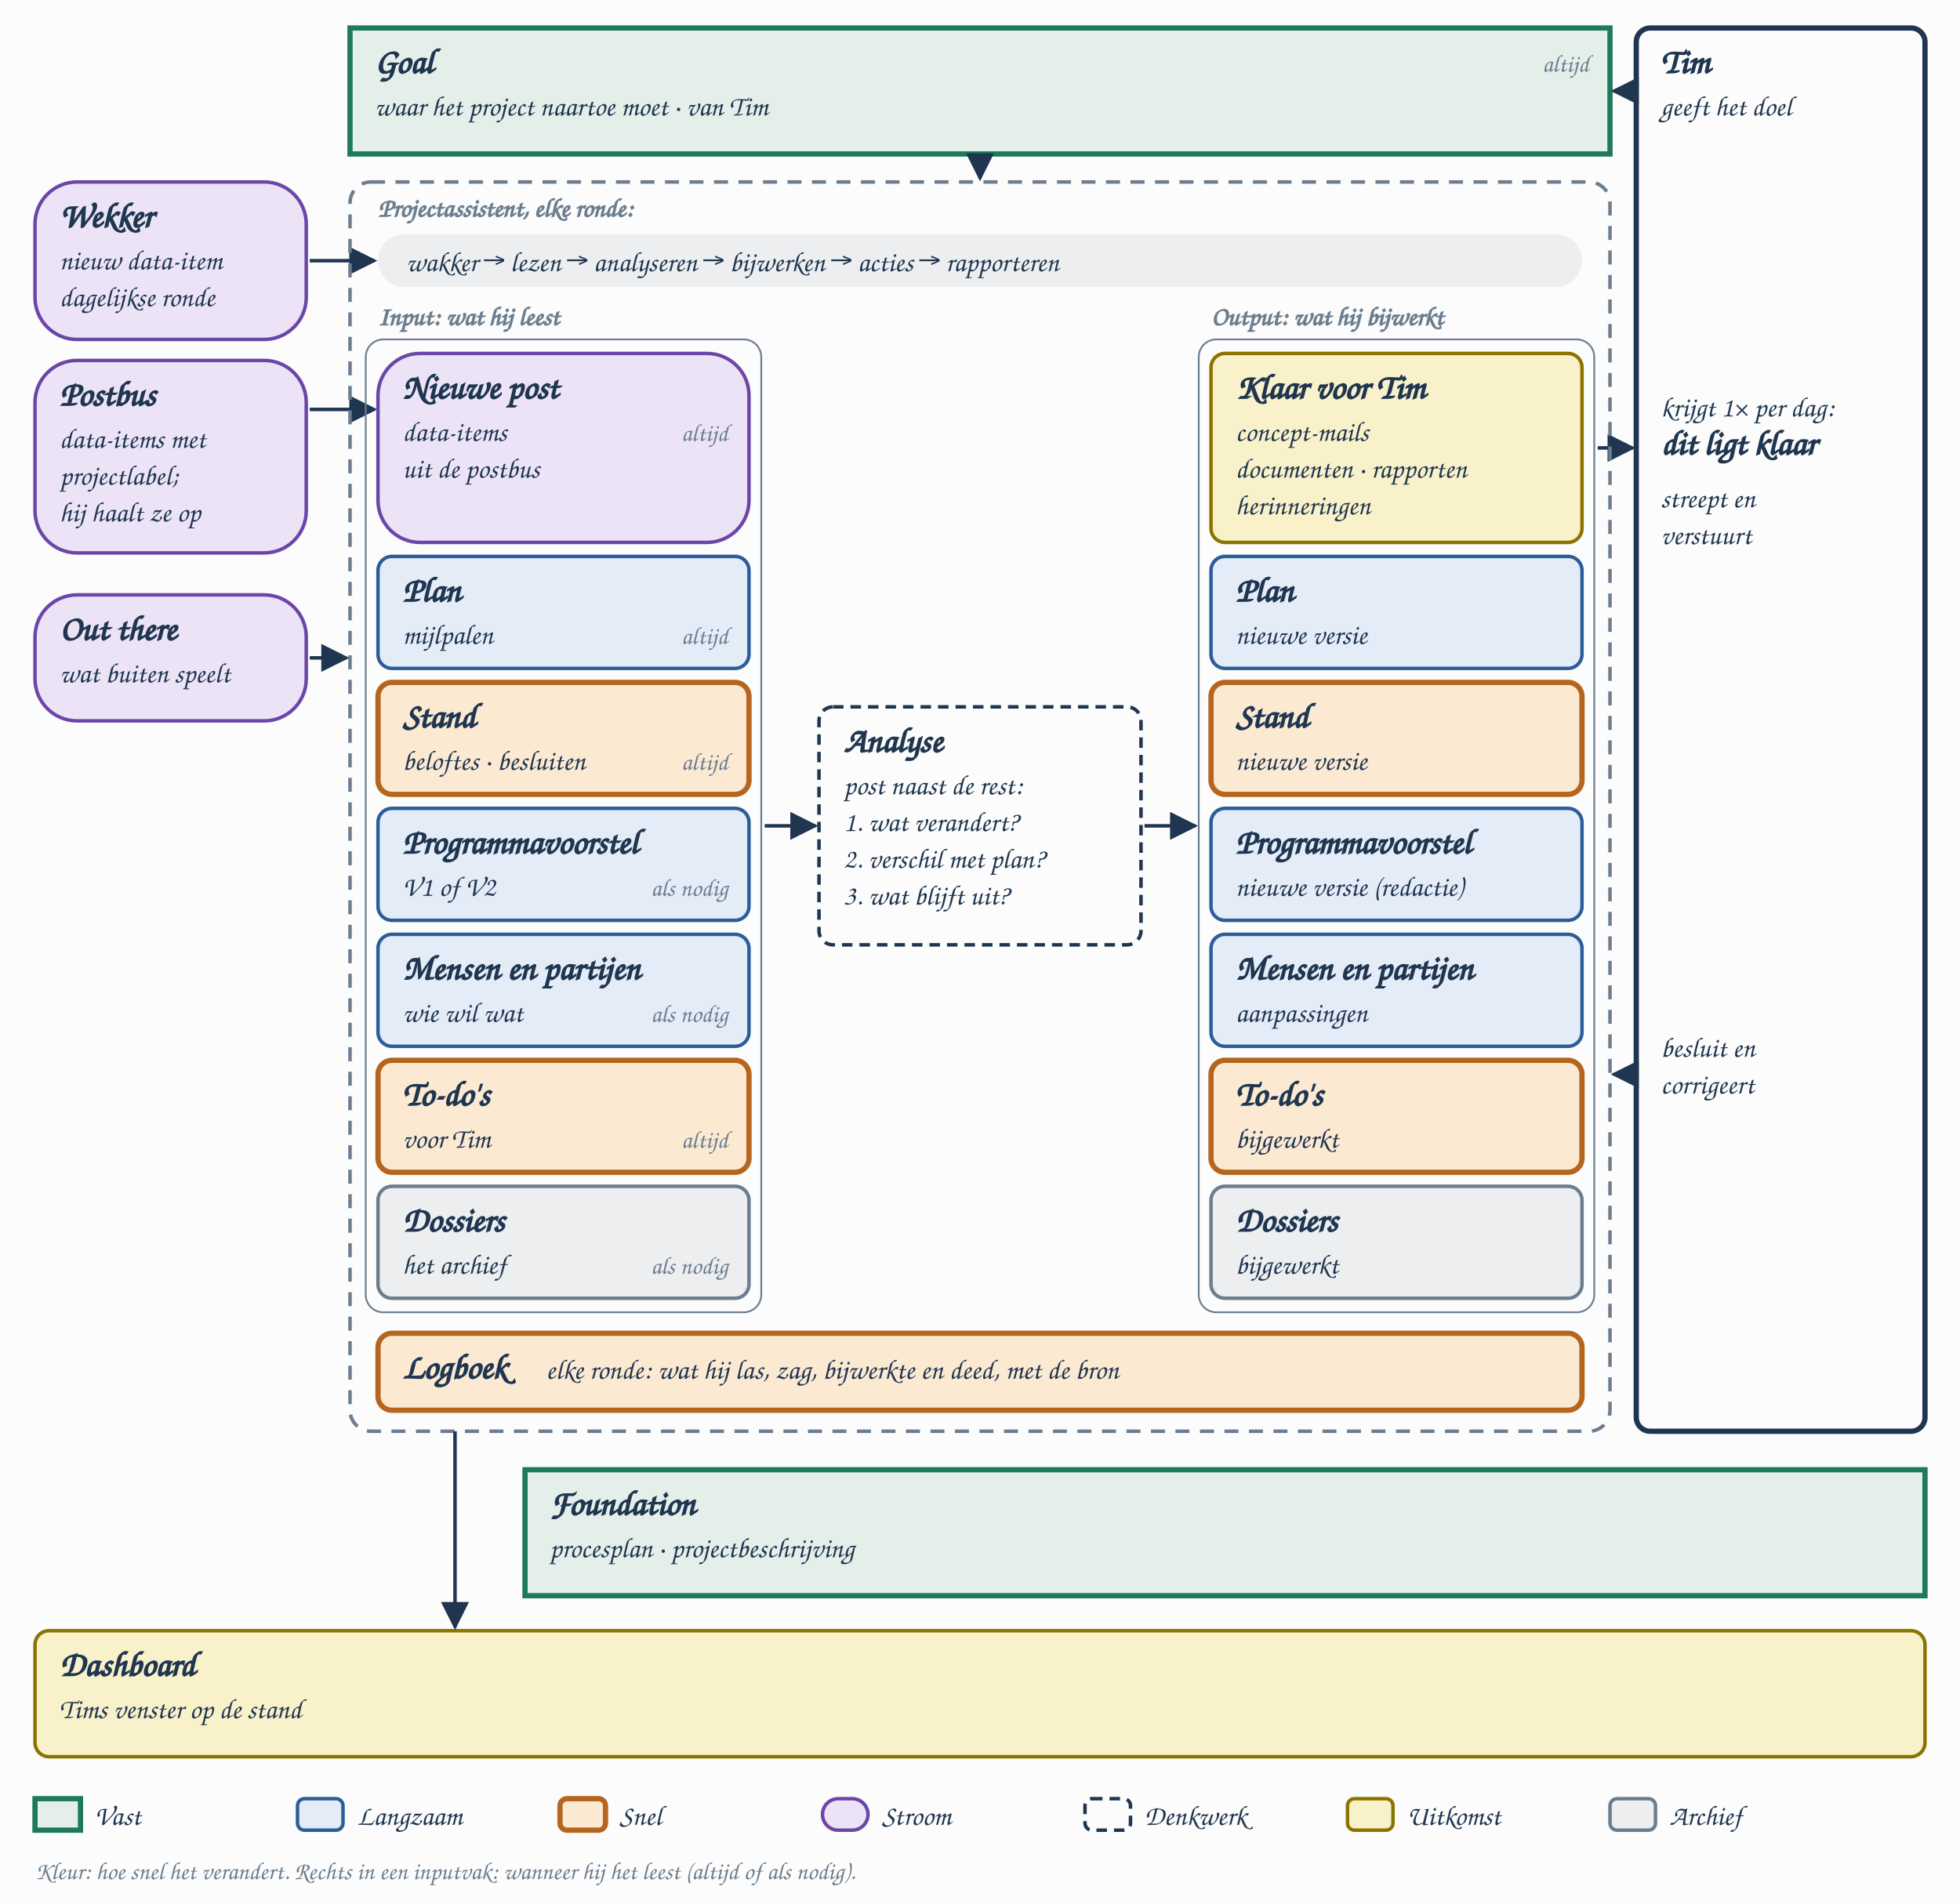
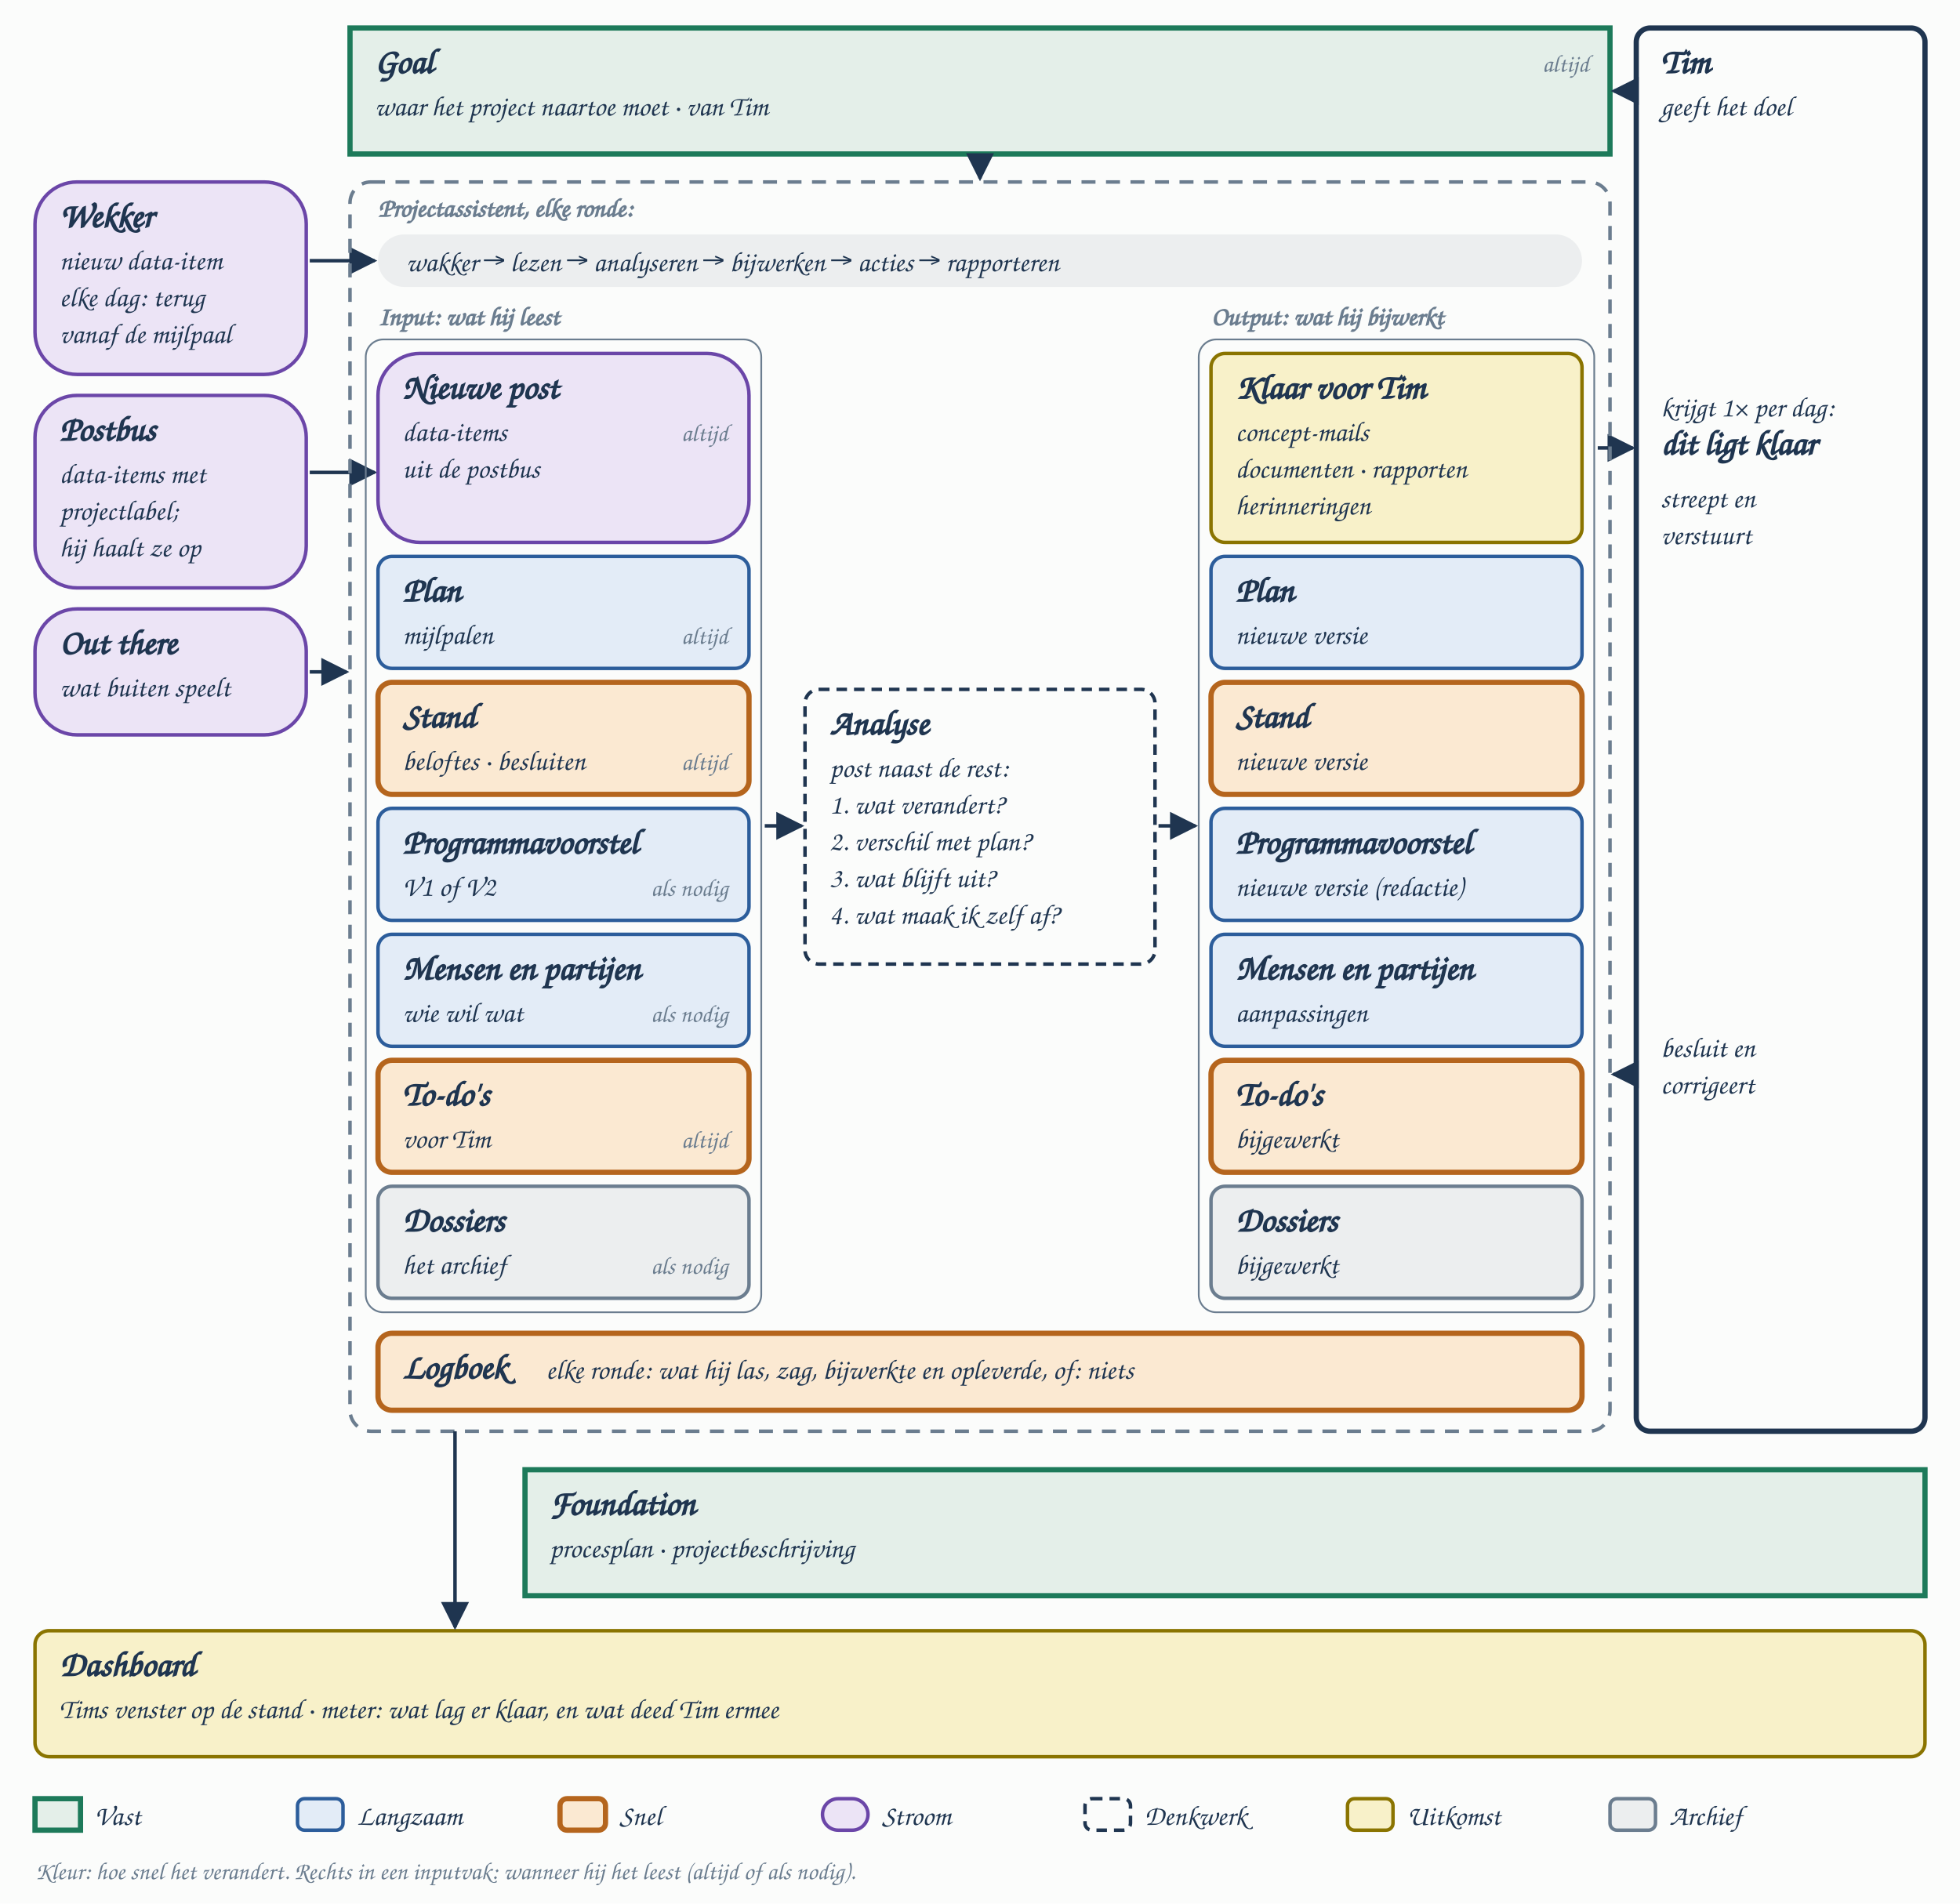
<svg xmlns="http://www.w3.org/2000/svg" width="1120" height="1088" viewBox="0 0 1120 1088" role="img" aria-label="Containertekening van de projectassistent">
  <style>text{fill:#1f3550;font-family:"Kalam","Comic Sans MS","Chalkboard SE",cursive}
.lbl{font-weight:700;font-size:20px}.sm{font-size:16px}.xs{font-size:14px;fill:#6b7d8f}
.clbl{font-size:15px;font-weight:700;fill:#6b7d8f}
.b{stroke-width:2}
.vast{fill:#e4efe9;stroke:#1d7a5a;stroke-width:3}
.slow{fill:#e3ecf7;stroke:#2c5d9b}
.fast{fill:#fbe9d2;stroke:#b5651d;stroke-width:3}
.flow{fill:#ece4f6;stroke:#6b46a8}
.think{fill:#fbfcfb;stroke:#1f3550;stroke-dasharray:6 4}
.out{fill:#f8f1c9;stroke:#8a7400}
.arch{fill:#eceeef;stroke:#6b7d8f}
.tim{fill:#fbfcfb;stroke:#1f3550;stroke-width:3}
.loop{fill:#eceeef}
.group{fill:none;stroke:#6b7d8f;stroke-width:1}
.container{fill:none;stroke:#6b7d8f;stroke-width:2;stroke-dasharray:8 6}
.arrow{stroke:#1f3550;stroke-width:2;fill:none;marker-end:url(#pijl)}.both{marker-start:url(#pijl)}.tip{fill:#1f3550}</style>
  <rect width="1120" height="1088" fill="#fbfcfb" />
  <defs>
    <marker id="pijl" viewBox="0 0 10 10" refX="9" refY="5" markerWidth="8" markerHeight="8" orient="auto-start-reverse">
      <path d="M0,0 L10,5 L0,10 z" class="tip" />
    </marker>
  </defs>
  <rect class="b vast" x="200" y="16" width="720" height="72" rx="0" />
  <text class="lbl" x="214" y="42">Goal</text>
  <text class="sm" x="214" y="66">waar het project naartoe moet · van Tim</text>
  <text class="xs" text-anchor="end" x="908" y="41">altijd</text>
  <path class="arrow" d="M560,88 L560,102" />
  <rect class="b tim" x="935" y="16" width="165" height="802" rx="8" />
  <text class="lbl" x="949" y="42">Tim</text>
  <text class="sm" x="949" y="66">geeft het doel</text>
  <path class="arrow" d="M935,52 L922,52" />
  <text class="sm" x="949" y="238">krijgt 1× per dag:</text>
  <text class="lbl" x="949" y="260">dit ligt klaar</text>
  <text class="sm" x="949" y="290">streept en</text>
  <text class="sm" x="949" y="311">verstuurt</text>
  <path class="arrow" d="M913,256 L933,256" />
  <text class="sm" x="949" y="604">besluit en</text>
  <text class="sm" x="949" y="625">corrigeert</text>
  <path class="arrow" d="M935,614 L922,614" />
-   <rect class="b flow" x="20" y="104" width="155" height="90" rx="24" />
+   <rect class="b flow" x="20" y="104" width="155" height="110" rx="24" />
  <text class="lbl" x="34" y="130">Wekker</text>
  <text class="sm" x="34" y="154">nieuw data-item</text>
-   <text class="sm" x="34" y="175">dagelijkse ronde</text>
+   <text class="sm" x="34" y="175">elke dag: terug</text>
+   <text class="sm" x="34" y="196">vanaf de mijlpaal</text>
  <path class="arrow" d="M177,149 L214,149" />
-   <rect class="b flow" x="20" y="206" width="155" height="110" rx="24" />
-   <text class="lbl" x="34" y="232">Postbus</text>
-   <text class="sm" x="34" y="256">data-items met</text>
-   <text class="sm" x="34" y="277">projectlabel;</text>
-   <text class="sm" x="34" y="298">hij haalt ze op</text>
-   <path class="arrow" d="M177,234 L214,234" />
-   <rect class="b flow" x="20" y="340" width="155" height="72" rx="24" />
-   <text class="lbl" x="34" y="366">Out there</text>
-   <text class="sm" x="34" y="390">wat buiten speelt</text>
-   <path class="arrow" d="M177,376 L198,376" />
+   <rect class="b flow" x="20" y="226" width="155" height="110" rx="24" />
+   <text class="lbl" x="34" y="252">Postbus</text>
+   <text class="sm" x="34" y="276">data-items met</text>
+   <text class="sm" x="34" y="297">projectlabel;</text>
+   <text class="sm" x="34" y="318">hij haalt ze op</text>
+   <path class="arrow" d="M177,270 L214,270" />
+   <rect class="b flow" x="20" y="348" width="155" height="72" rx="24" />
+   <text class="lbl" x="34" y="374">Out there</text>
+   <text class="sm" x="34" y="398">wat buiten speelt</text>
+   <path class="arrow" d="M177,384 L198,384" />
  <rect class="container" x="200" y="104" width="720" height="714" rx="12" />
  <text class="clbl" x="216" y="124">Projectassistent, elke ronde:</text>
  <rect class="loop" x="216" y="134" width="688" height="30" rx="15" />
  <text class="sm" x="232" y="155">wakker → lezen → analyseren → bijwerken → acties → rapporteren</text>
  <text class="clbl" x="216" y="186">Input: wat hij leest</text>
  <text class="clbl" x="692" y="186">Output: wat hij bijwerkt</text>
  <rect class="group" x="209" y="194" width="226" height="556" rx="10" />
  <rect class="group" x="685" y="194" width="226" height="556" rx="10" />
  <rect class="b slow" x="216" y="318" width="212" height="64" rx="8" />
  <text class="lbl" x="230" y="344">Plan</text>
  <text class="sm" x="230" y="368">mijlpalen</text>
  <text class="xs" text-anchor="end" x="416" y="368">altijd</text>
  <rect class="b slow" x="692" y="318" width="212" height="64" rx="8" />
  <text class="lbl" x="706" y="344">Plan</text>
  <text class="sm" x="706" y="368">nieuwe versie</text>
  <rect class="b fast" x="216" y="390" width="212" height="64" rx="8" />
  <text class="lbl" x="230" y="416">Stand</text>
  <text class="sm" x="230" y="440">beloftes · besluiten</text>
  <text class="xs" text-anchor="end" x="416" y="440">altijd</text>
  <rect class="b fast" x="692" y="390" width="212" height="64" rx="8" />
  <text class="lbl" x="706" y="416">Stand</text>
  <text class="sm" x="706" y="440">nieuwe versie</text>
  <rect class="b slow" x="216" y="462" width="212" height="64" rx="8" />
  <text class="lbl" x="230" y="488">Programmavoorstel</text>
  <text class="sm" x="230" y="512">V1 of V2</text>
  <text class="xs" text-anchor="end" x="416" y="512">als nodig</text>
  <rect class="b slow" x="692" y="462" width="212" height="64" rx="8" />
  <text class="lbl" x="706" y="488">Programmavoorstel</text>
  <text class="sm" x="706" y="512">nieuwe versie (redactie)</text>
  <rect class="b slow" x="216" y="534" width="212" height="64" rx="8" />
  <text class="lbl" x="230" y="560">Mensen en partijen</text>
  <text class="sm" x="230" y="584">wie wil wat</text>
  <text class="xs" text-anchor="end" x="416" y="584">als nodig</text>
  <rect class="b slow" x="692" y="534" width="212" height="64" rx="8" />
  <text class="lbl" x="706" y="560">Mensen en partijen</text>
  <text class="sm" x="706" y="584">aanpassingen</text>
  <rect class="b fast" x="216" y="606" width="212" height="64" rx="8" />
  <text class="lbl" x="230" y="632">To-do's</text>
  <text class="sm" x="230" y="656">voor Tim</text>
  <text class="xs" text-anchor="end" x="416" y="656">altijd</text>
  <rect class="b fast" x="692" y="606" width="212" height="64" rx="8" />
  <text class="lbl" x="706" y="632">To-do's</text>
  <text class="sm" x="706" y="656">bijgewerkt</text>
  <rect class="b arch" x="216" y="678" width="212" height="64" rx="8" />
  <text class="lbl" x="230" y="704">Dossiers</text>
  <text class="sm" x="230" y="728">het archief</text>
  <text class="xs" text-anchor="end" x="416" y="728">als nodig</text>
  <rect class="b arch" x="692" y="678" width="212" height="64" rx="8" />
  <text class="lbl" x="706" y="704">Dossiers</text>
  <text class="sm" x="706" y="728">bijgewerkt</text>
  <rect class="b flow" x="216" y="202" width="212" height="108" rx="24" />
  <text class="lbl" x="230" y="228">Nieuwe post</text>
  <text class="sm" x="230" y="252">data-items</text>
  <text class="sm" x="230" y="273">uit de postbus</text>
  <text class="xs" text-anchor="end" x="416" y="252">altijd</text>
  <rect class="b out" x="692" y="202" width="212" height="108" rx="8" />
  <text class="lbl" x="706" y="228">Klaar voor Tim</text>
  <text class="sm" x="706" y="252">concept-mails</text>
  <text class="sm" x="706" y="273">documenten · rapporten</text>
  <text class="sm" x="706" y="294">herinneringen</text>
-   <rect class="b think" x="468" y="404" width="184" height="136" rx="8" />
-   <text class="lbl" x="482" y="430">Analyse</text>
-   <text class="sm" x="482" y="454">post naast de rest:</text>
-   <text class="sm" x="482" y="475">1. wat verandert?</text>
-   <text class="sm" x="482" y="496">2. verschil met plan?</text>
-   <text class="sm" x="482" y="517">3. wat blijft uit?</text>
-   <path class="arrow" d="M437,472 L466,472" />
-   <path class="arrow" d="M654,472 L683,472" />
+   <rect class="b think" x="460" y="394" width="200" height="157" rx="8" />
+   <text class="lbl" x="474" y="420">Analyse</text>
+   <text class="sm" x="474" y="444">post naast de rest:</text>
+   <text class="sm" x="474" y="465">1. wat verandert?</text>
+   <text class="sm" x="474" y="486">2. verschil met plan?</text>
+   <text class="sm" x="474" y="507">3. wat blijft uit?</text>
+   <text class="sm" x="474" y="528">4. wat maak ik zelf af?</text>
+   <path class="arrow" d="M437,472 L458,472" />
+   <path class="arrow" d="M662,472 L683,472" />
  <rect class="b fast" x="216" y="762" width="688" height="44" rx="8" />
  <text class="lbl" x="230" y="788">Logboek</text>
-   <text class="sm" x="312" y="788">elke ronde: wat hij las, zag, bijwerkte en deed, met de bron</text>
+   <text class="sm" x="312" y="788">elke ronde: wat hij las, zag, bijwerkte en opleverde, of: niets</text>
  <rect class="b vast" x="300" y="840" width="800" height="72" rx="0" />
  <text class="lbl" x="314" y="866">Foundation</text>
  <text class="sm" x="314" y="890">procesplan · projectbeschrijving</text>
  <rect class="b out" x="20" y="932" width="1080" height="72" rx="8" />
  <text class="lbl" x="34" y="958">Dashboard</text>
-   <text class="sm" x="34" y="982">Tims venster op de stand</text>
+   <text class="sm" x="34" y="982">Tims venster op de stand · meter: wat lag er klaar, en wat deed Tim ermee</text>
  <path class="arrow" d="M260,818 L260,930" />
  <rect class="b vast" x="20" y="1028" width="26" height="18" rx="0" />
  <text class="sm" x="54" y="1043">Vast</text>
  <rect class="b slow" x="170" y="1028" width="26" height="18" rx="4" />
  <text class="sm" x="204" y="1043">Langzaam</text>
  <rect class="b fast" x="320" y="1028" width="26" height="18" rx="4" />
  <text class="sm" x="354" y="1043">Snel</text>
  <rect class="b flow" x="470" y="1028" width="26" height="18" rx="9" />
  <text class="sm" x="504" y="1043">Stroom</text>
  <rect class="b think" x="620" y="1028" width="26" height="18" rx="4" />
  <text class="sm" x="654" y="1043">Denkwerk</text>
  <rect class="b out" x="770" y="1028" width="26" height="18" rx="4" />
  <text class="sm" x="804" y="1043">Uitkomst</text>
  <rect class="b arch" x="920" y="1028" width="26" height="18" rx="4" />
  <text class="sm" x="954" y="1043">Archief</text>
  <text class="xs" x="20" y="1074">Kleur: hoe snel het verandert. Rechts in een inputvak: wanneer hij het leest (altijd of als nodig).</text>
</svg>
